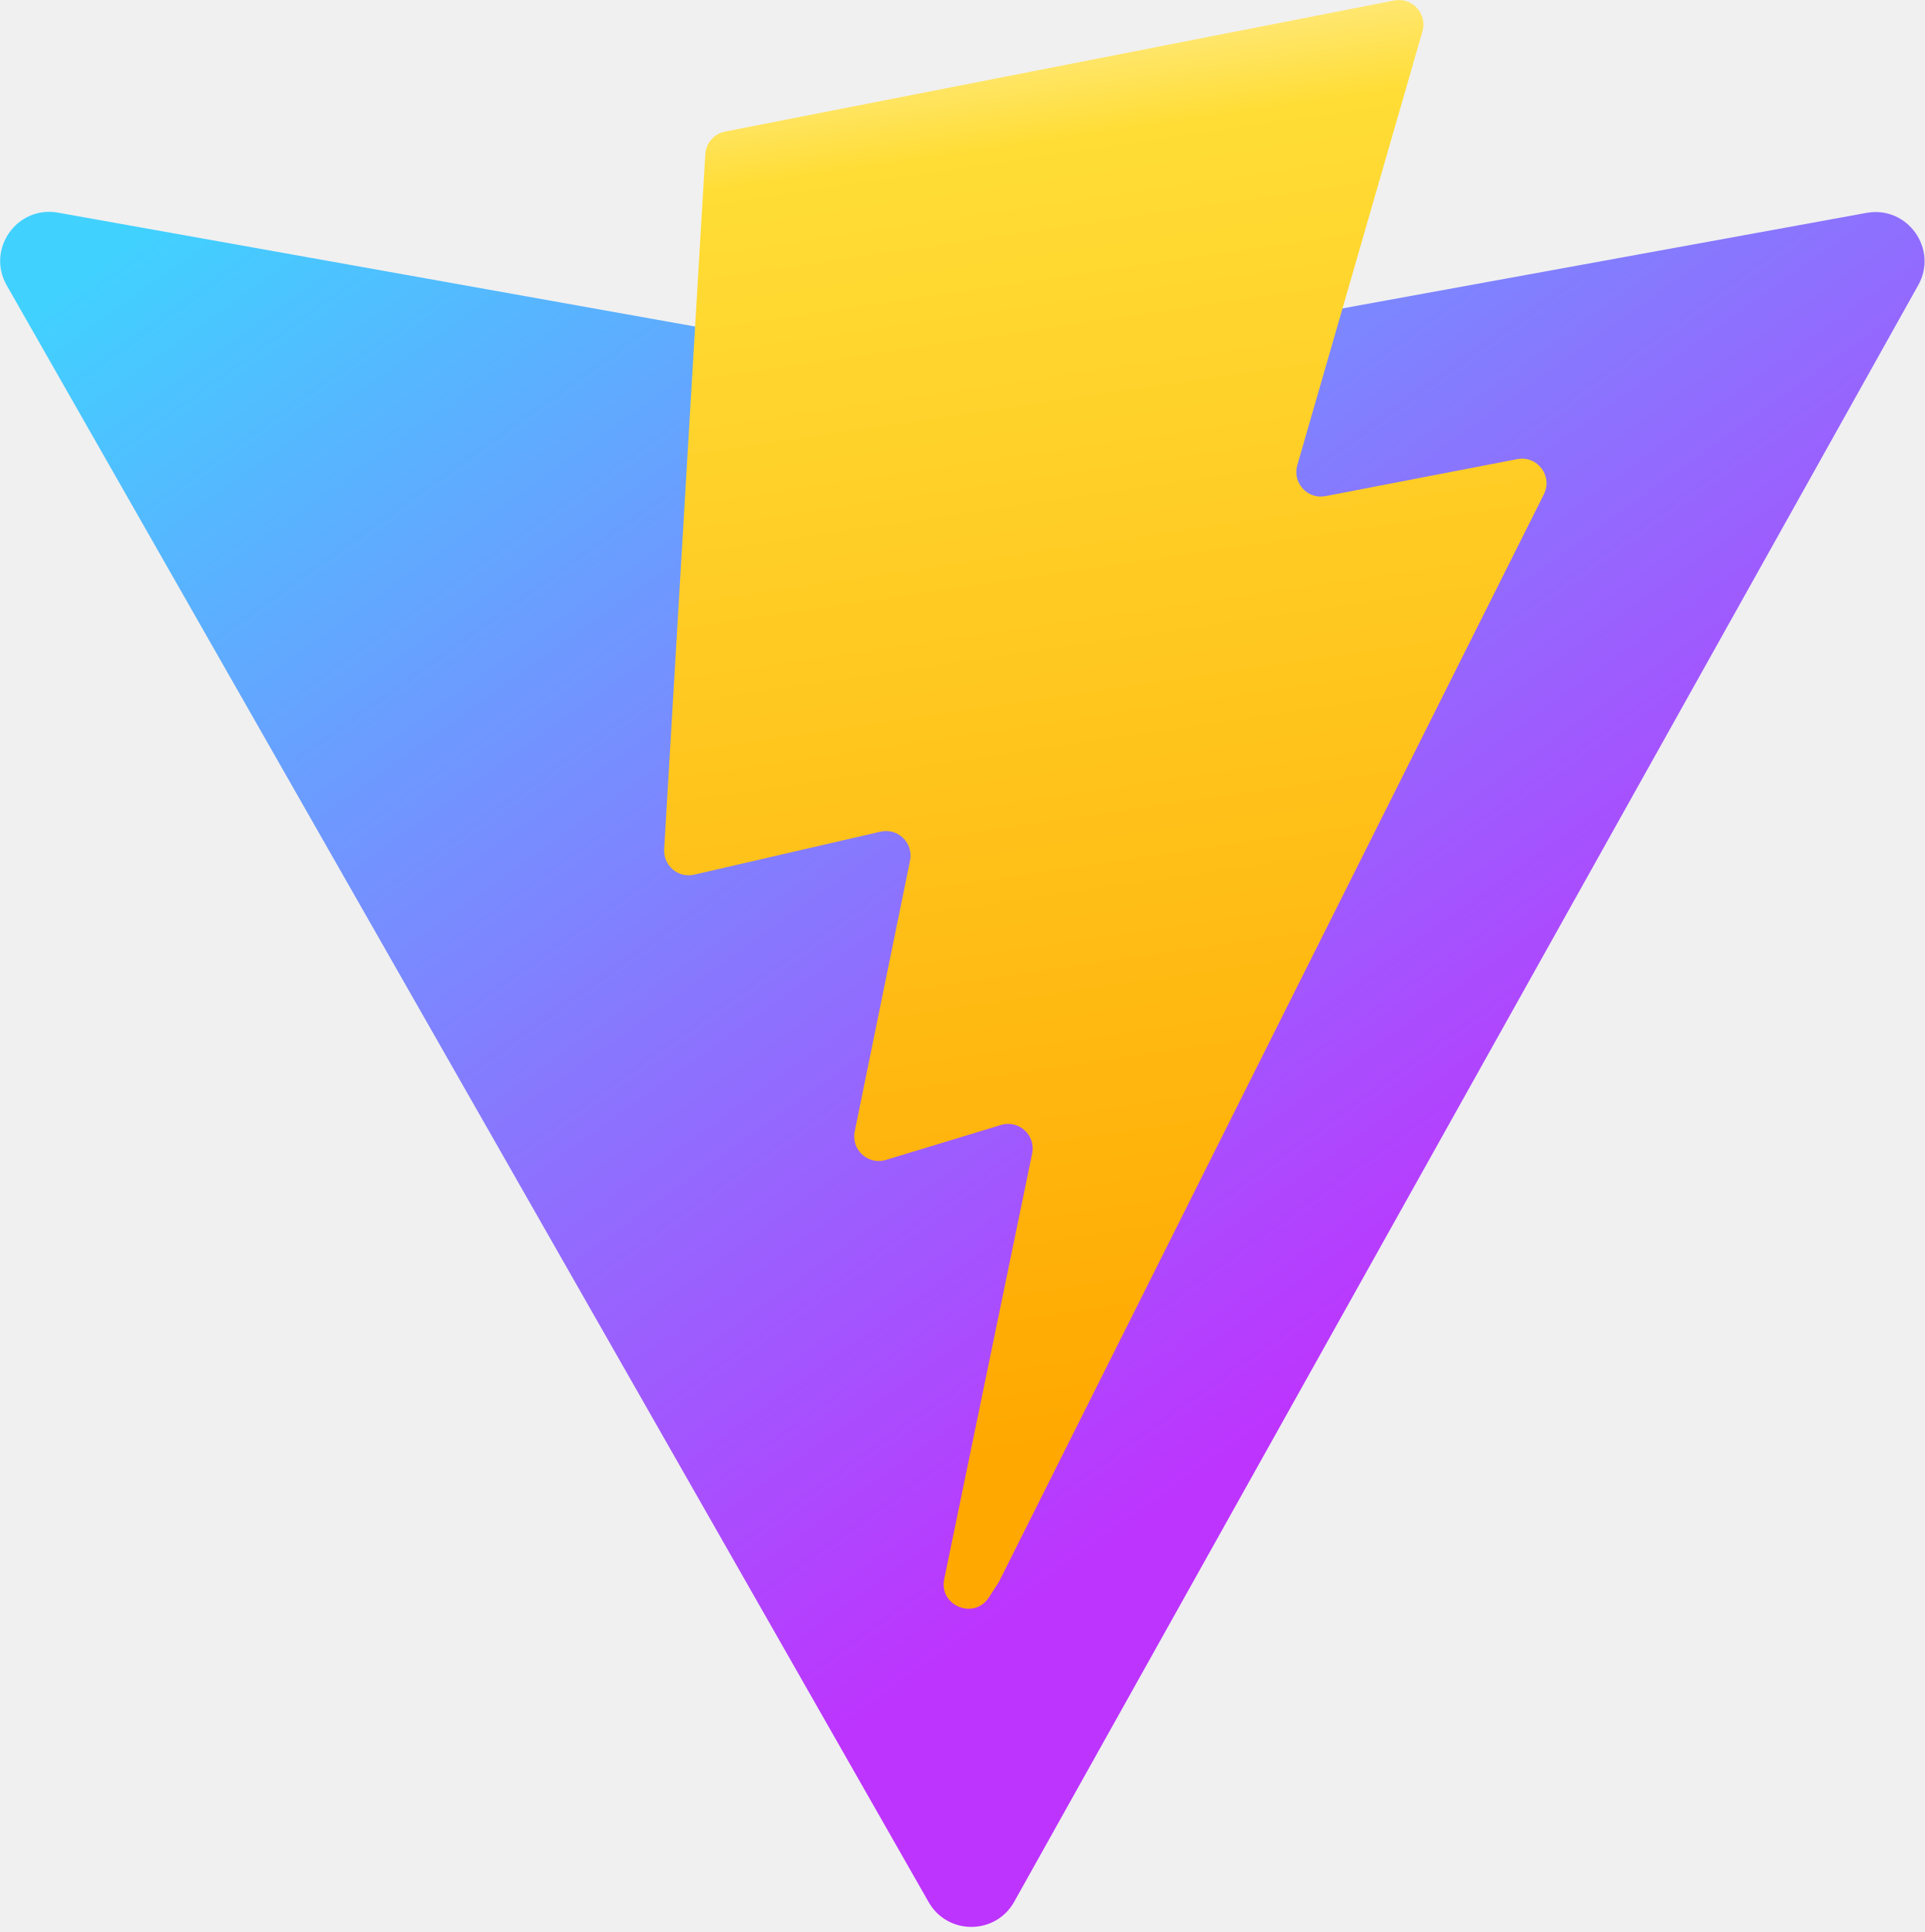
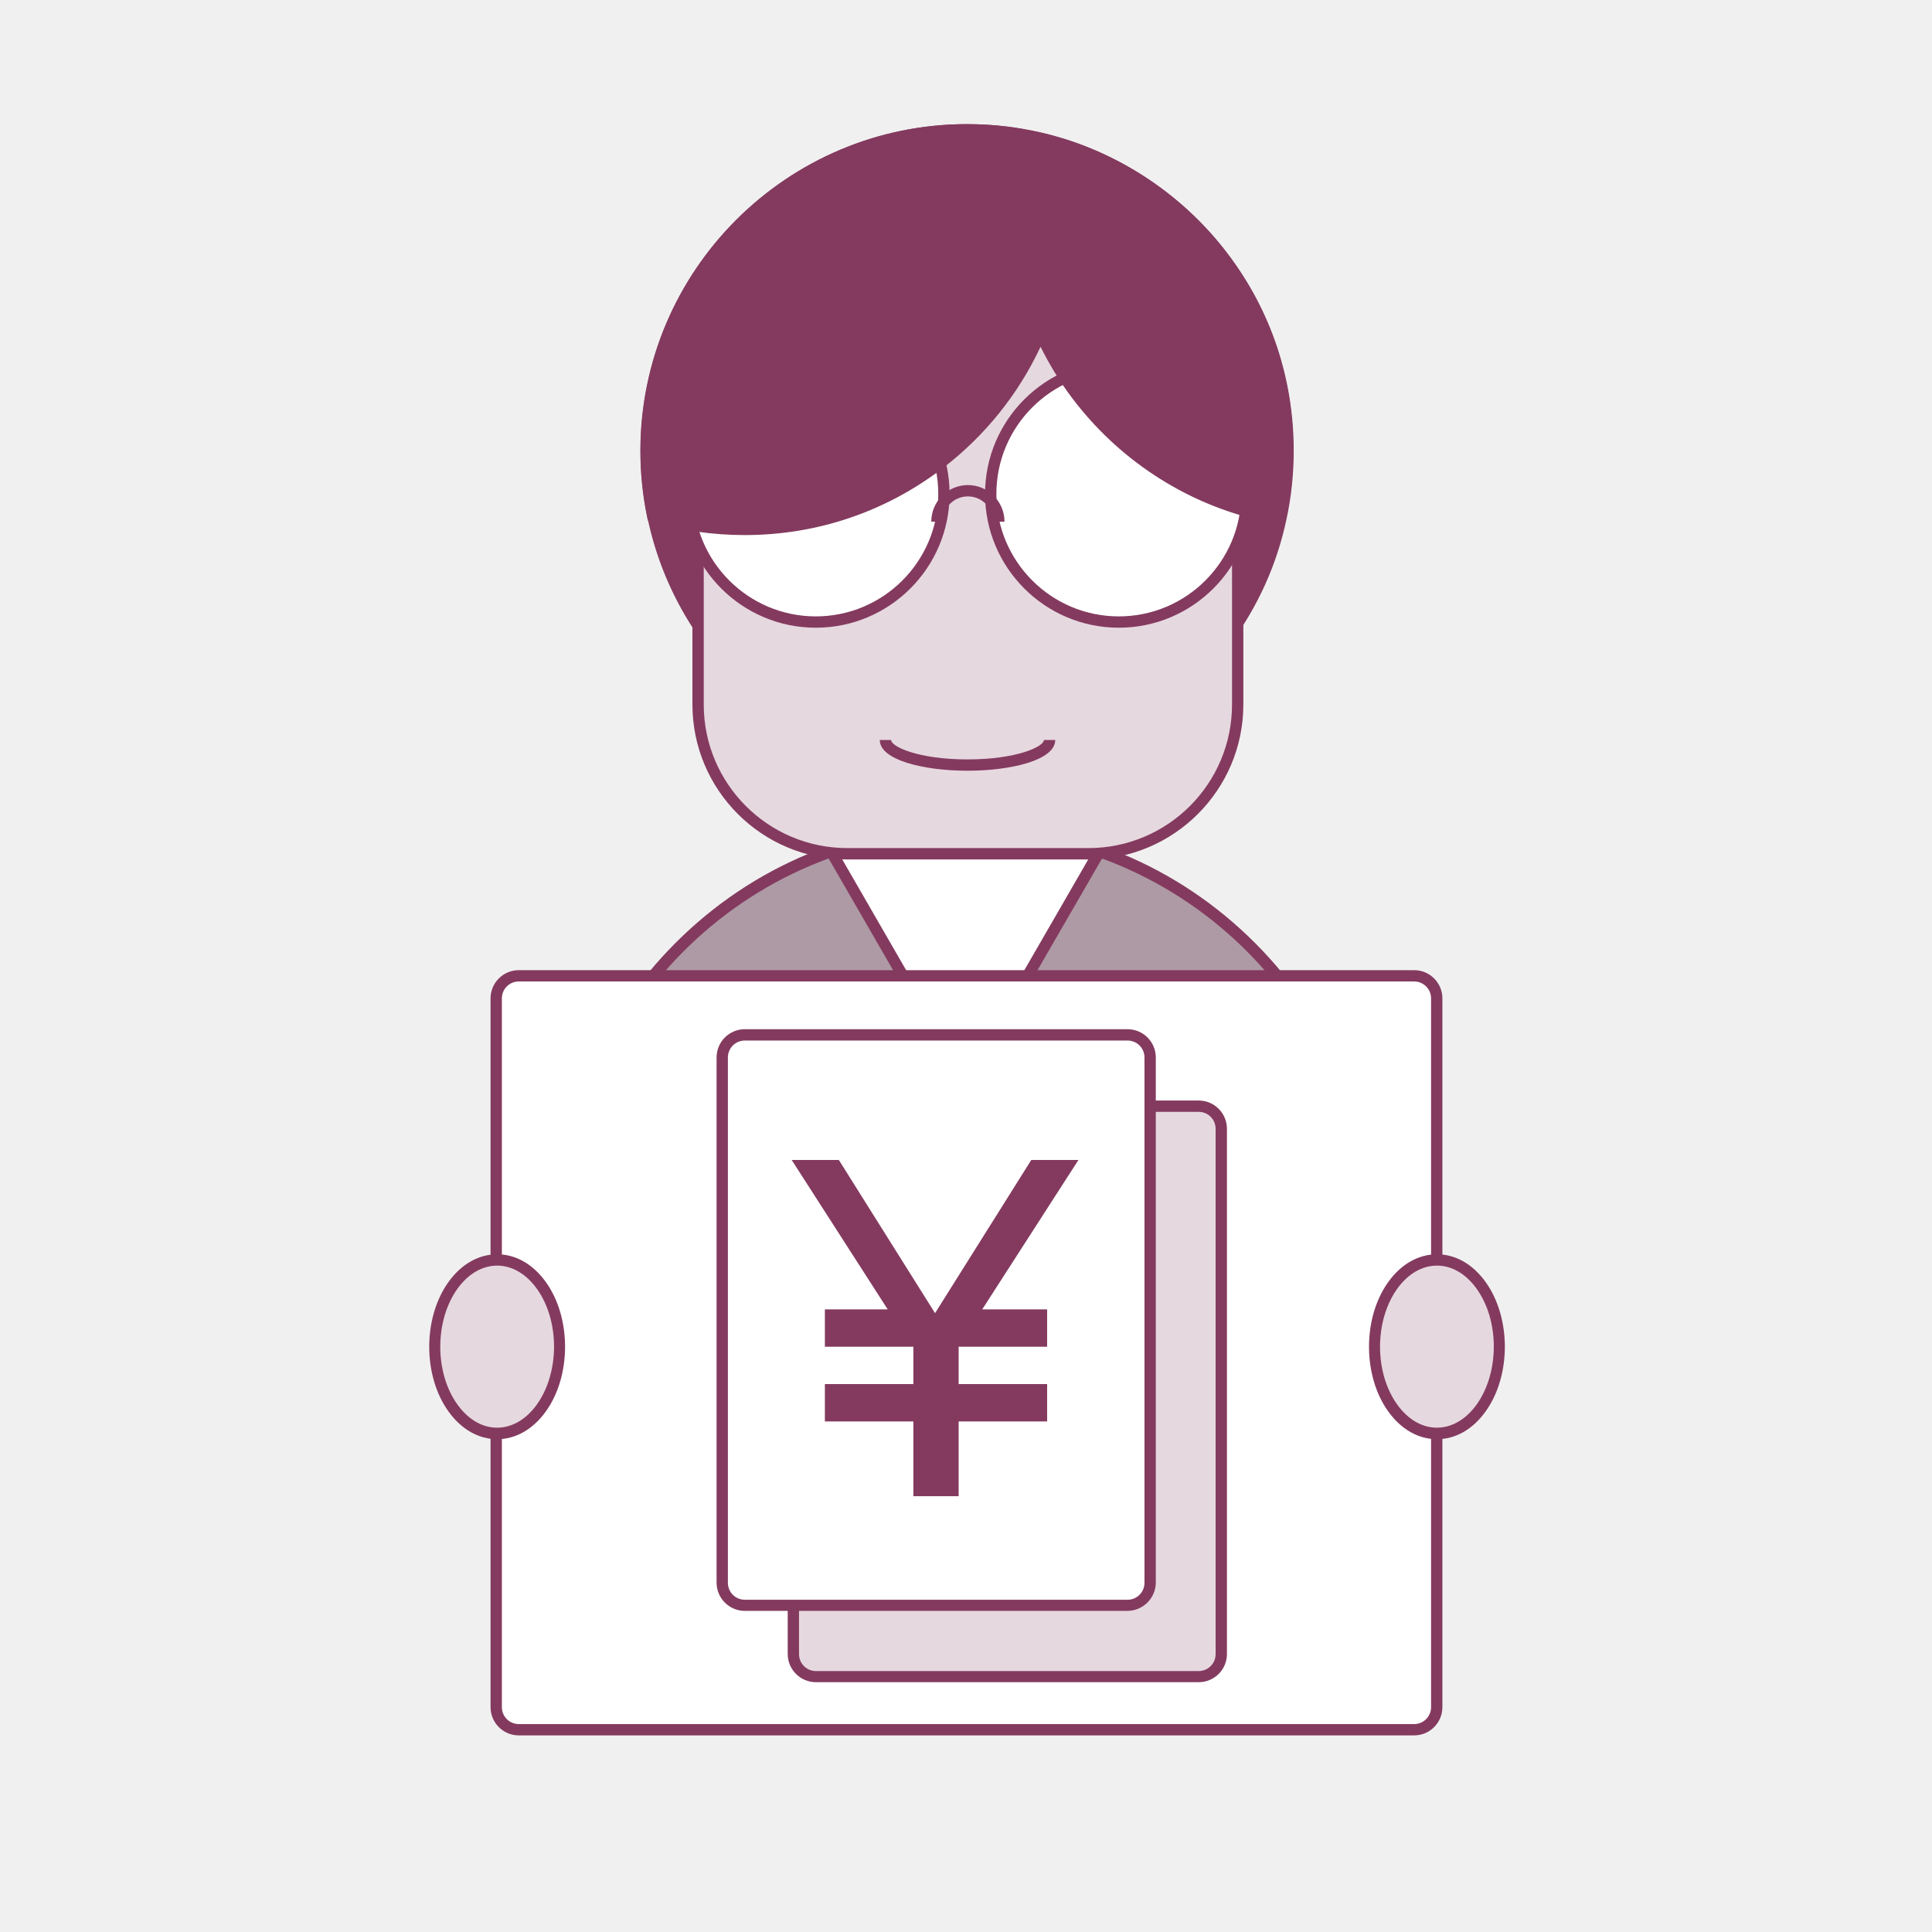
- <svg xmlns="http://www.w3.org/2000/svg" aria-hidden="true" role="img" class="iconify iconify--logos" width="31.88" height="32" preserveAspectRatio="xMidYMid meet" viewBox="0 0 256 257">
-   <defs>
-     <linearGradient id="IconifyId1813088fe1fbc01fb466" x1="-.828%" x2="57.636%" y1="7.652%" y2="78.411%">
-       <stop offset="0%" stop-color="#41D1FF" />
-       <stop offset="100%" stop-color="#BD34FE" />
-     </linearGradient>
-     <linearGradient id="IconifyId1813088fe1fbc01fb467" x1="43.376%" x2="50.316%" y1="2.242%" y2="89.03%">
-       <stop offset="0%" stop-color="#FFEA83" />
-       <stop offset="8.333%" stop-color="#FFDD35" />
-       <stop offset="100%" stop-color="#FFA800" />
-     </linearGradient>
-   </defs>
-   <path fill="url(#IconifyId1813088fe1fbc01fb466)" d="M255.153 37.938L134.897 252.976c-2.483 4.44-8.862 4.466-11.382.048L.875 37.958c-2.746-4.814 1.371-10.646 6.827-9.67l120.385 21.517a6.537 6.537 0 0 0 2.322-.004l117.867-21.483c5.438-.991 9.574 4.796 6.877 9.62Z" />
-   <path fill="url(#IconifyId1813088fe1fbc01fb467)" d="M185.432.063L96.44 17.501a3.268 3.268 0 0 0-2.634 3.014l-5.474 92.456a3.268 3.268 0 0 0 3.997 3.378l24.777-5.718c2.318-.535 4.413 1.507 3.936 3.838l-7.361 36.047c-.495 2.426 1.782 4.5 4.151 3.78l15.304-4.649c2.372-.72 4.652 1.36 4.15 3.788l-11.698 56.621c-.732 3.542 3.979 5.473 5.943 2.437l1.313-2.028l72.516-144.72c1.215-2.423-.88-5.186-3.54-4.672l-25.505 4.922c-2.396.462-4.435-1.77-3.759-4.114l16.646-57.705c.677-2.35-1.37-4.583-3.769-4.113Z" />
+ <svg xmlns="http://www.w3.org/2000/svg" width="800px" height="800px" viewBox="0 0 1024 1024" class="icon" version="1.1">
+   <path d="M682.6 238.9c0 12.3-1.3 24.4-3.8 36-4.3 20-12.2 38.8-22.8 55.5-30.2 47.3-83.2 78.6-143.4 78.6-59.7 0-112.2-30.8-142.6-77.3-11.4-17.4-19.6-37.1-24-58.1-2.3-11.2-3.5-22.8-3.5-34.6 0-93.9 76.1-170.1 170.1-170.1 9.5 0 18.9 0.8 28 2.3 7.1 1.2 14.1 2.8 20.8 4.8 70.1 20.9 121.2 85.9 121.2 162.9z" fill="#843A5F" />
+   <path d="M512.6 412c-58.7 0-113-29.4-145.1-78.7-11.8-18.1-20-38-24.4-59.2-2.4-11.5-3.6-23.4-3.6-35.2 0-95.4 77.6-173.1 173.1-173.1 9.6 0 19.1 0.8 28.5 2.3 7.1 1.2 14.3 2.8 21.2 4.9 34.9 10.5 66.4 32.3 88.5 61.6 22.9 30.2 34.9 66.3 34.9 104.3 0 12.4-1.3 24.7-3.9 36.6-4.3 20.1-12.1 39.1-23.3 56.5-32 50-86.6 80-145.9 80z m0-340.2c-92.1 0-167.1 75-167.1 167.1 0 11.5 1.2 22.9 3.5 34 4.2 20.4 12.2 39.6 23.6 57.1 31 47.6 83.3 75.9 140 75.9 57.3 0 110-28.9 140.9-77.2 10.7-16.8 18.3-35.1 22.4-54.5 2.5-11.5 3.7-23.4 3.7-35.3 0-73.3-49-139.1-119.1-160.1-6.7-2-13.6-3.6-20.5-4.7-9-1.6-18.2-2.3-27.4-2.3z" fill="#843A5F" />
+   <path d="M511.6 653.2m-214 0a214 214 0 1 0 428 0 214 214 0 1 0-428 0Z" fill="#AE9AA4" />
+   <path d="M511.6 870.3c-58 0-112.5-22.6-153.5-63.6s-63.6-95.5-63.6-153.5 22.6-112.5 63.6-153.5 95.5-63.6 153.5-63.6 112.5 22.6 153.5 63.6 63.6 95.5 63.6 153.5-22.6 112.5-63.6 153.5-95.5 63.6-153.5 63.6z m0-428.1c-116.4 0-211 94.7-211 211s94.7 211 211 211 211-94.7 211-211-94.6-211-211-211z" fill="#843A5F" />
+   <path d="M511.6 574.5l-70.4-122H582z" fill="#FFFFFF" />
+   <path d="M511.6 580.5l-75.6-131h151.3l-75.7 131z m-65.2-125l65.2 113 65.2-113H446.4z" fill="#843A5F" />
+   <path d="M370 179.7v193.7c0 43.5 35.6 79.1 79.1 79.1h127.8c43.5 0 79.1-35.6 79.1-79.1V179.7" fill="#E6D8DF" />
+   <path d="M576.9 455.5H449.1c-45.3 0-82.1-36.8-82.1-82.1V179.7h6v193.7c0 42 34.1 76.1 76.1 76.1h127.8c42 0 76.1-34.1 76.1-76.1V179.7h6v193.7c0 45.3-36.9 82.1-82.1 82.1z" fill="#843A5F" />
+   <path d="M432.4 261.8m-67.9 0a67.9 67.9 0 1 0 135.8 0 67.9 67.9 0 1 0-135.8 0Z" fill="#FFFFFF" />
+   <path d="M432.4 332.7c-39.1 0-70.9-31.8-70.9-70.9 0-39.1 31.8-70.9 70.9-70.9 39.1 0 70.9 31.8 70.9 70.9 0 39.1-31.8 70.9-70.9 70.9z m0-135.8c-35.8 0-64.9 29.1-64.9 64.9s29.1 64.9 64.9 64.9 64.9-29.1 64.9-64.9-29.1-64.9-64.9-64.9z" fill="#843A5F" />
+   <path d="M593 261.8m-67.9 0a67.9 67.9 0 1 0 135.8 0 67.9 67.9 0 1 0-135.8 0Z" fill="#FFFFFF" />
+   <path d="M593 332.7c-39.1 0-70.9-31.8-70.9-70.9 0-39.1 31.8-70.9 70.9-70.9 39.1 0 70.9 31.8 70.9 70.9 0 39.1-31.8 70.9-70.9 70.9z m0-135.8c-35.8 0-64.9 29.1-64.9 64.9s29.1 64.9 64.9 64.9 64.9-29.1 64.9-64.9-29.1-64.9-64.9-64.9z" fill="#843A5F" />
+   <path d="M532.4 276.5h-6c0-7.4-6-13.4-13.4-13.4s-13.4 6-13.4 13.4h-6c0-10.7 8.7-19.4 19.4-19.4s19.4 8.7 19.4 19.4zM512.8 408.5c-23.1 0-46.5-5.6-46.5-16.3h6c0 3.5 14.3 10.3 40.5 10.3s40.5-6.8 40.5-10.3h6c0 10.7-23.4 16.3-46.5 16.3z" fill="#843A5F" />
+   <path d="M749.5 916.8H275c-6.6 0-12-5.4-12-12V529.2c0-6.6 5.4-12 12-12h474.5c6.6 0 12 5.4 12 12v375.6c0 6.6-5.4 12-12 12z" fill="#FFFFFF" />
+   <path d="M749.5 919.8H275c-8.3 0-15-6.7-15-15V529.2c0-8.3 6.7-15 15-15h474.5c8.3 0 15 6.7 15 15v375.6c0 8.3-6.7 15-15 15zM275 520.2c-5 0-9 4-9 9v375.6c0 5 4 9 9 9h474.5c5 0 9-4 9-9V529.2c0-5-4-9-9-9H275z" fill="#843A5F" />
+   <path d="M650.7 134.6c-21.8-28.8-52.5-50.4-86.8-61l-1.7-0.5c-7-2.1-14.1-3.7-21.2-4.9h-0.1l-2.8-0.5c-8.4-1.3-17-1.9-25.6-1.9-95.4 0-173.1 77.6-173.1 173.1 0 11.9 1.2 23.7 3.6 35.2l0.4 1.8 1.7 0.5c6.8 2 13.8 3.7 20.8 4.8l3.6 0.6c8.3 1.2 16.8 1.8 25.2 1.8 38.5 0 74.9-12.4 105.3-35.7 22-16.9 39.8-39 51.5-64.1 3.1 6.2 6.5 12.2 10.3 18 22 33.5 55.1 58.6 93.1 70.5 1.5 0.5 2.9 0.9 4.4 1.3 6.1 1.7 12.5 3.2 18.8 4.2l2.8 0.5 0.6-2.8c2.6-11.9 3.9-24.2 3.9-36.6 0.2-38-11.8-74.1-34.7-104.3z" fill="#843A5F" />
+   <path d="M785 746.3c-12.9 18-33.9 18-46.8 0-12.9-18-12.9-47.1 0-65 12.9-18 33.9-18 46.8 0 13 17.9 13 47.1 0 65z" fill="#E6D8DF" />
+   <path d="M761.6 762.8c-9.8 0-19-5.2-25.8-14.7-13.6-18.9-13.6-49.7 0-68.6 6.8-9.5 16-14.7 25.8-14.7s19 5.2 25.8 14.7c13.6 18.9 13.6 49.7 0 68.6-6.8 9.5-15.9 14.7-25.8 14.7z m0-92c-7.8 0-15.3 4.3-21 12.2-12.2 17-12.2 44.6 0 61.5 5.7 7.9 13.1 12.2 21 12.2 7.8 0 15.3-4.3 21-12.2 12.2-17 12.2-44.6 0-61.5-5.7-7.9-13.1-12.2-21-12.2z" fill="#843A5F" />
+   <path d="M286.9 746.3c-12.9 18-33.9 18-46.8 0-12.9-18-12.9-47.1 0-65 12.9-18 33.9-18 46.8 0 12.9 17.9 12.9 47.1 0 65z" fill="#E6D8DF" />
+   <path d="M263.5 762.8c-9.8 0-19-5.2-25.8-14.7-13.6-18.9-13.6-49.7 0-68.6 6.8-9.5 16-14.7 25.8-14.7s19 5.2 25.8 14.7c13.6 18.9 13.6 49.7 0 68.6-6.8 9.5-16 14.7-25.8 14.7z m0-92c-7.8 0-15.3 4.3-21 12.2-12.2 17-12.2 44.6 0 61.5 5.7 7.9 13.1 12.2 21 12.2 7.8 0 15.3-4.3 21-12.2 12.2-17 12.2-44.6 0-61.5-5.7-7.9-13.2-12.2-21-12.2z" fill="#843A5F" />
+   <path d="M635.3 888.6H432.5c-6.6 0-12-5.4-12-12V598.3c0-6.6 5.4-12 12-12h202.8c6.6 0 12 5.4 12 12v278.4c0 6.5-5.4 11.9-12 11.9z" fill="#E6D8DF" />
+   <path d="M635.3 891.6H432.5c-8.3 0-15-6.7-15-15V598.3c0-8.3 6.7-15 15-15h202.8c8.3 0 15 6.7 15 15v278.4c0 8.2-6.7 14.9-15 14.9zM432.5 589.3c-5 0-9 4-9 9v278.4c0 5 4 9 9 9h202.8c5 0 9-4 9-9V598.3c0-5-4-9-9-9H432.5z" fill="#843A5F" />
+   <path d="M597.5 850.8H394.8c-6.6 0-12-5.4-12-12V560.5c0-6.6 5.4-12 12-12h202.8c6.6 0 12 5.4 12 12v278.4c-0.1 6.5-5.5 11.9-12.1 11.9z" fill="#FFFFFF" />
+   <path d="M597.5 853.8H394.8c-8.3 0-15-6.7-15-15V560.5c0-8.3 6.7-15 15-15h202.8c8.3 0 15 6.7 15 15v278.4c-0.1 8.2-6.8 14.9-15.1 14.9zM394.8 551.5c-5 0-9 4-9 9v278.4c0 5 4 9 9 9h202.8c5 0 9-4 9-9V560.5c0-5-4-9-9-9H394.8z" fill="#843A5F" />
+   <path d="M419.6 614.8h25l51 81.2 51-81.2h25l-51 79.2H555v19.8h-46.9v19.8H555v19.8h-46.9V793h-24v-39.6h-46.9v-19.8h46.9v-19.8h-46.9V694h33.3l-50.9-79.2z" fill="#843A5F" />
</svg>
